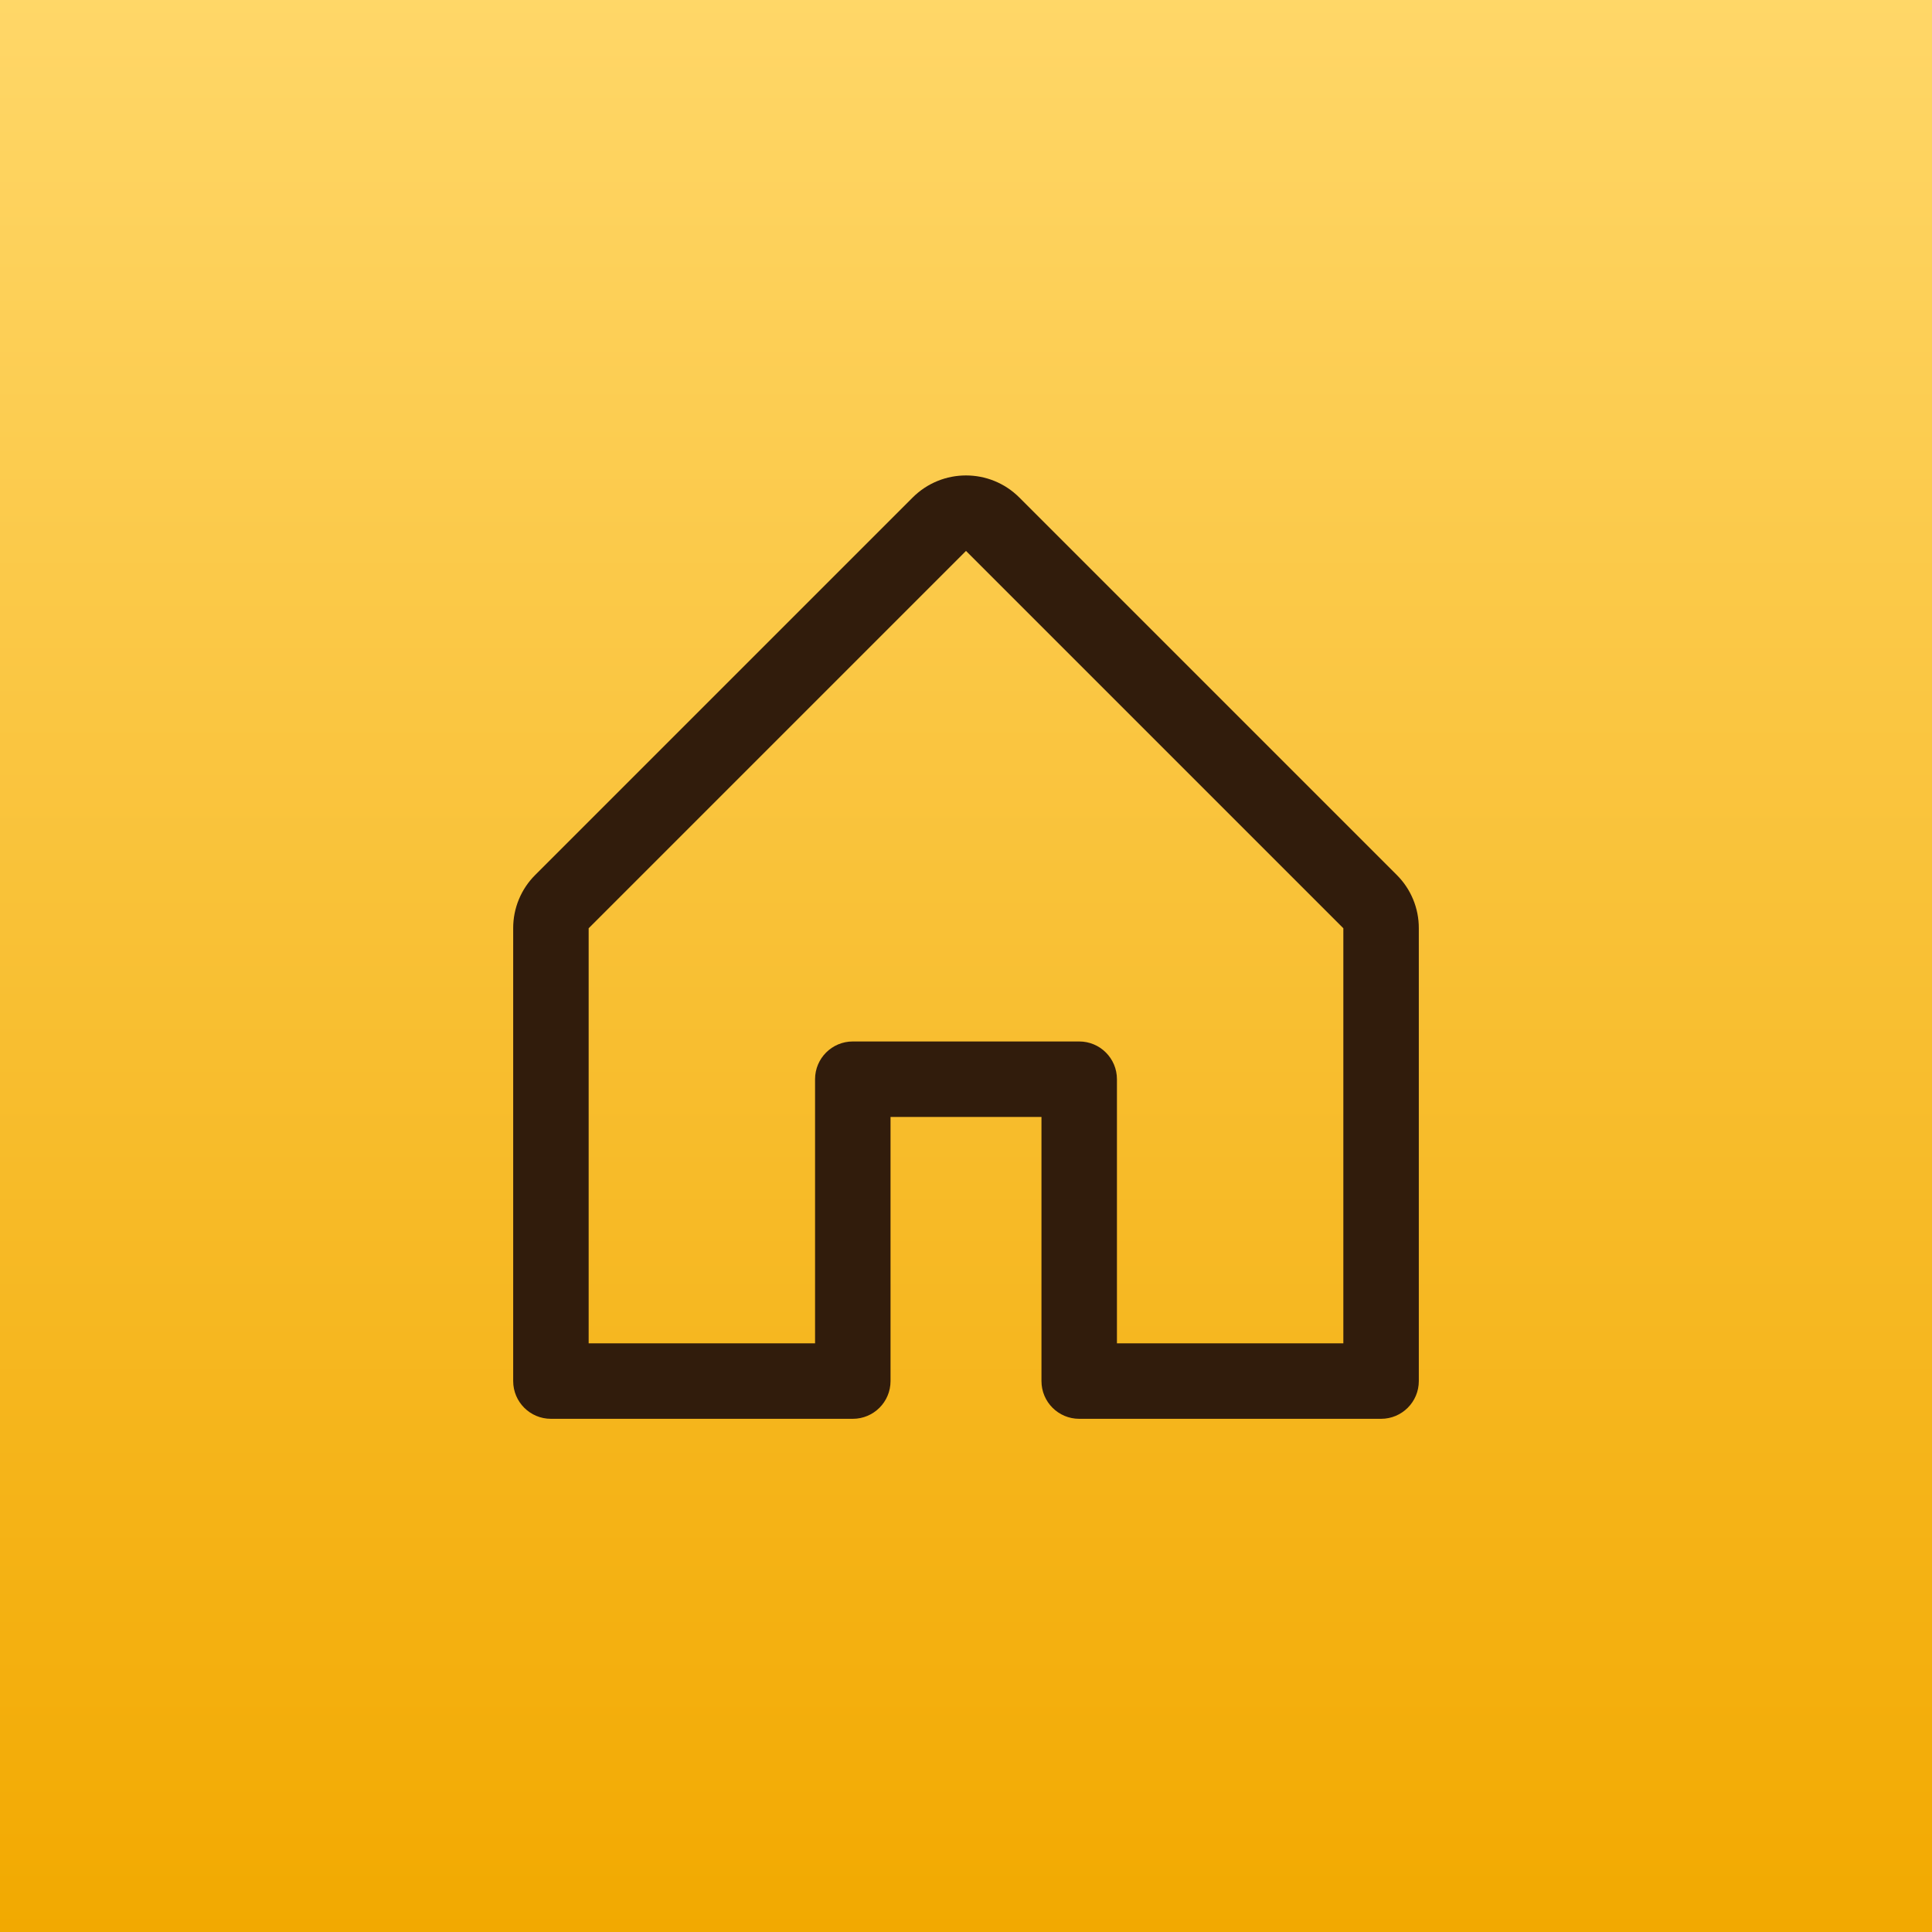
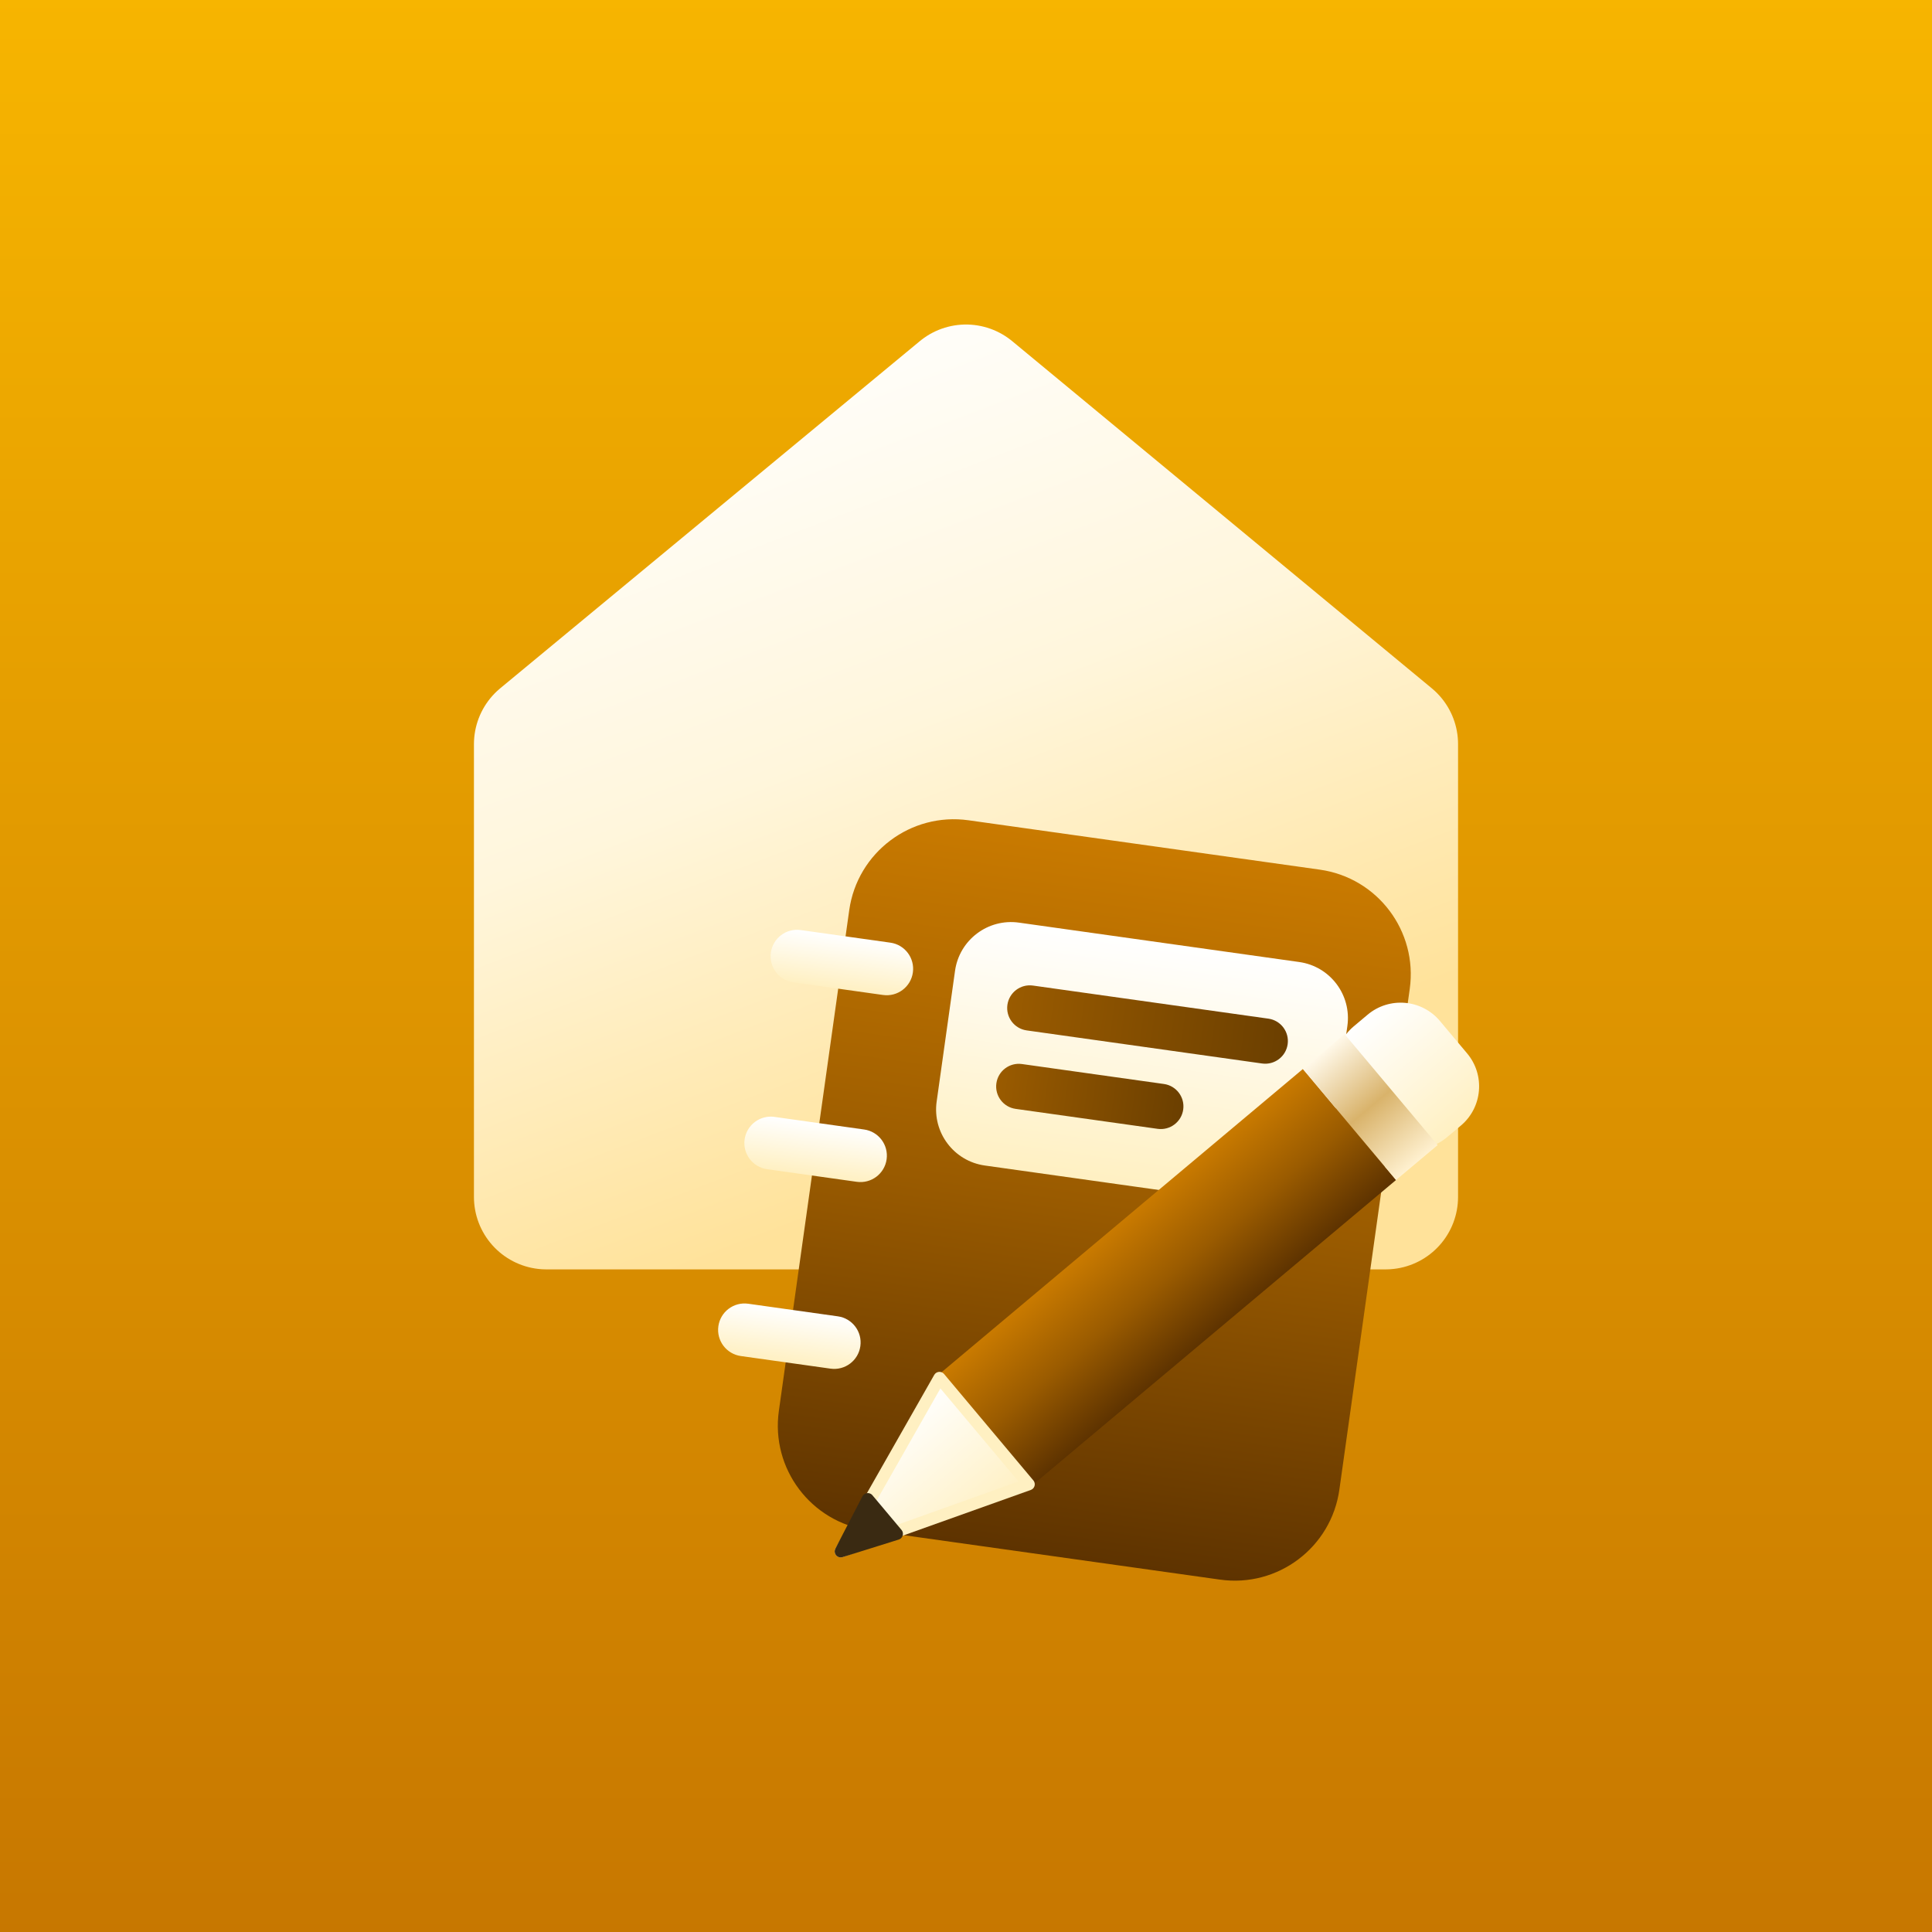
<svg xmlns="http://www.w3.org/2000/svg" viewBox="0 0 1024 1024" width="1024" height="1024">
  <defs>
    <linearGradient id="background" x1="0" y1="0" x2="0" y2="1">
-       <stop offset="0" stop-color="#FFD768" />
-       <stop offset="1" stop-color="#F2A900" />
+       <stop offset="0" stop-color="#F7B500" />
+       <stop offset="1" stop-color="#C77700" />
    </linearGradient>
  </defs>
  <rect width="1024" height="1024" fill="url(#background)" />
-   <g transform="translate(192 192) scale(2.5)" fill="#311C0C">
-     <path d="M219.31,108.68l-80-80a16,16,0,0,0-22.62,0l-80,80A15.87,15.87,0,0,0,32,120v96a8,8,0,0,0,8,8h64a8,8,0,0,0,8-8V160h32v56a8,8,0,0,0,8,8h64a8,8,0,0,0,8-8V120A15.87,15.87,0,0,0,219.31,108.68ZM208,208H160V152a8,8,0,0,0-8-8H104a8,8,0,0,0-8,8v56H48V120l80-80,80,80Z" />
+   <defs>
+     <linearGradient id="house" x1="0" y1="0" x2="0.4" y2="1">
+       <stop offset="0" stop-color="#FFFFFF" />
+       <stop offset="0.5" stop-color="#FFF6DC" />
+       <stop offset="1" stop-color="#FFE29A" />
+     </linearGradient>
+   </defs>
+   <g transform="translate(90 -14) translate(422 442) scale(0.8) translate(-512 -512)">
+     <polygon points="512,240 790,470 790,770 234,770 234,470" fill="url(#house)" stroke="url(#house)" stroke-width="96" stroke-linejoin="round" />
+   </g>
+   <defs>
+     <linearGradient id="cover" x1="0" y1="0" x2="0" y2="1">
+       <stop offset="0" stop-color="#C97A00" />
+       <stop offset="0.5" stop-color="#9A5B00" />
+       <stop offset="1" stop-color="#5E3300" />
+     </linearGradient>
+     <linearGradient id="paper" x1="0" y1="0" x2="0" y2="1">
+       <stop offset="0" stop-color="#FFFFFF" />
+       <stop offset="1" stop-color="#FFF0C2" />
+     </linearGradient>
+     <linearGradient id="ink" x1="0" y1="0" x2="1" y2="0">
+       <stop offset="0" stop-color="#9A5B00" />
+       <stop offset="1" stop-color="#6B3F00" />
+     </linearGradient>
+   </defs>
+   <g transform="translate(-60 -14) translate(640 650) rotate(8)">
+     <rect x="-150" y="-190" width="300" height="380" rx="56" fill="url(#cover)" />
+     <rect x="-90" y="-140" width="210" height="130" rx="30" fill="url(#paper)" />
+     <rect x="-60" y="-108" width="150" height="24" rx="12" fill="url(#ink)" />
+     <rect x="-60" y="-66" width="100" height="24" rx="12" fill="url(#ink)" />
+     <rect x="-188" y="-120" width="76" height="28" rx="14" fill="url(#paper)" />
+     <rect x="-188" y="-20" width="76" height="28" rx="14" fill="url(#paper)" />
+     <rect x="-188" y="80" width="76" height="28" rx="14" fill="url(#paper)" />
+   </g>
+   <defs>
+     <linearGradient id="body" x1="0" y1="0" x2="0" y2="1">
+       <stop offset="0" stop-color="#C97A00" />
+       <stop offset="0.5" stop-color="#9A5B00" />
+       <stop offset="1" stop-color="#5E3300" />
+     </linearGradient>
+     <linearGradient id="wood" x1="0" y1="0" x2="0" y2="1">
+       <stop offset="0" stop-color="#FFFFFF" />
+       <stop offset="1" stop-color="#FFF0C2" />
+     </linearGradient>
+     <linearGradient id="ferrule" x1="0" y1="0" x2="0" y2="1">
+       <stop offset="0" stop-color="#FFF8E8" />
+       <stop offset="0.5" stop-color="#D9B36B" />
+       <stop offset="1" stop-color="#FFF1D0" />
+     </linearGradient>
+   </defs>
+   <g transform="translate(-60 -14) translate(668 700) rotate(-40) scale(0.8) translate(-265 -48)">
+     <rect x="450" y="0" width="80" height="96" rx="34" fill="url(#wood)" />
+     <rect x="120" y="0" width="320" height="96" fill="url(#body)" />
+     <rect x="440" y="0" width="36" height="96" fill="url(#ferrule)" />
+     <polygon points="0,48 124,2 124,94" fill="url(#wood)" stroke="#FFF0C2" stroke-width="8" stroke-linejoin="round" />
+     <polygon points="0,48 36,33 36,63" fill="#3A2A12" stroke="#3A2A12" stroke-width="8" stroke-linejoin="round" />
  </g>
</svg>
